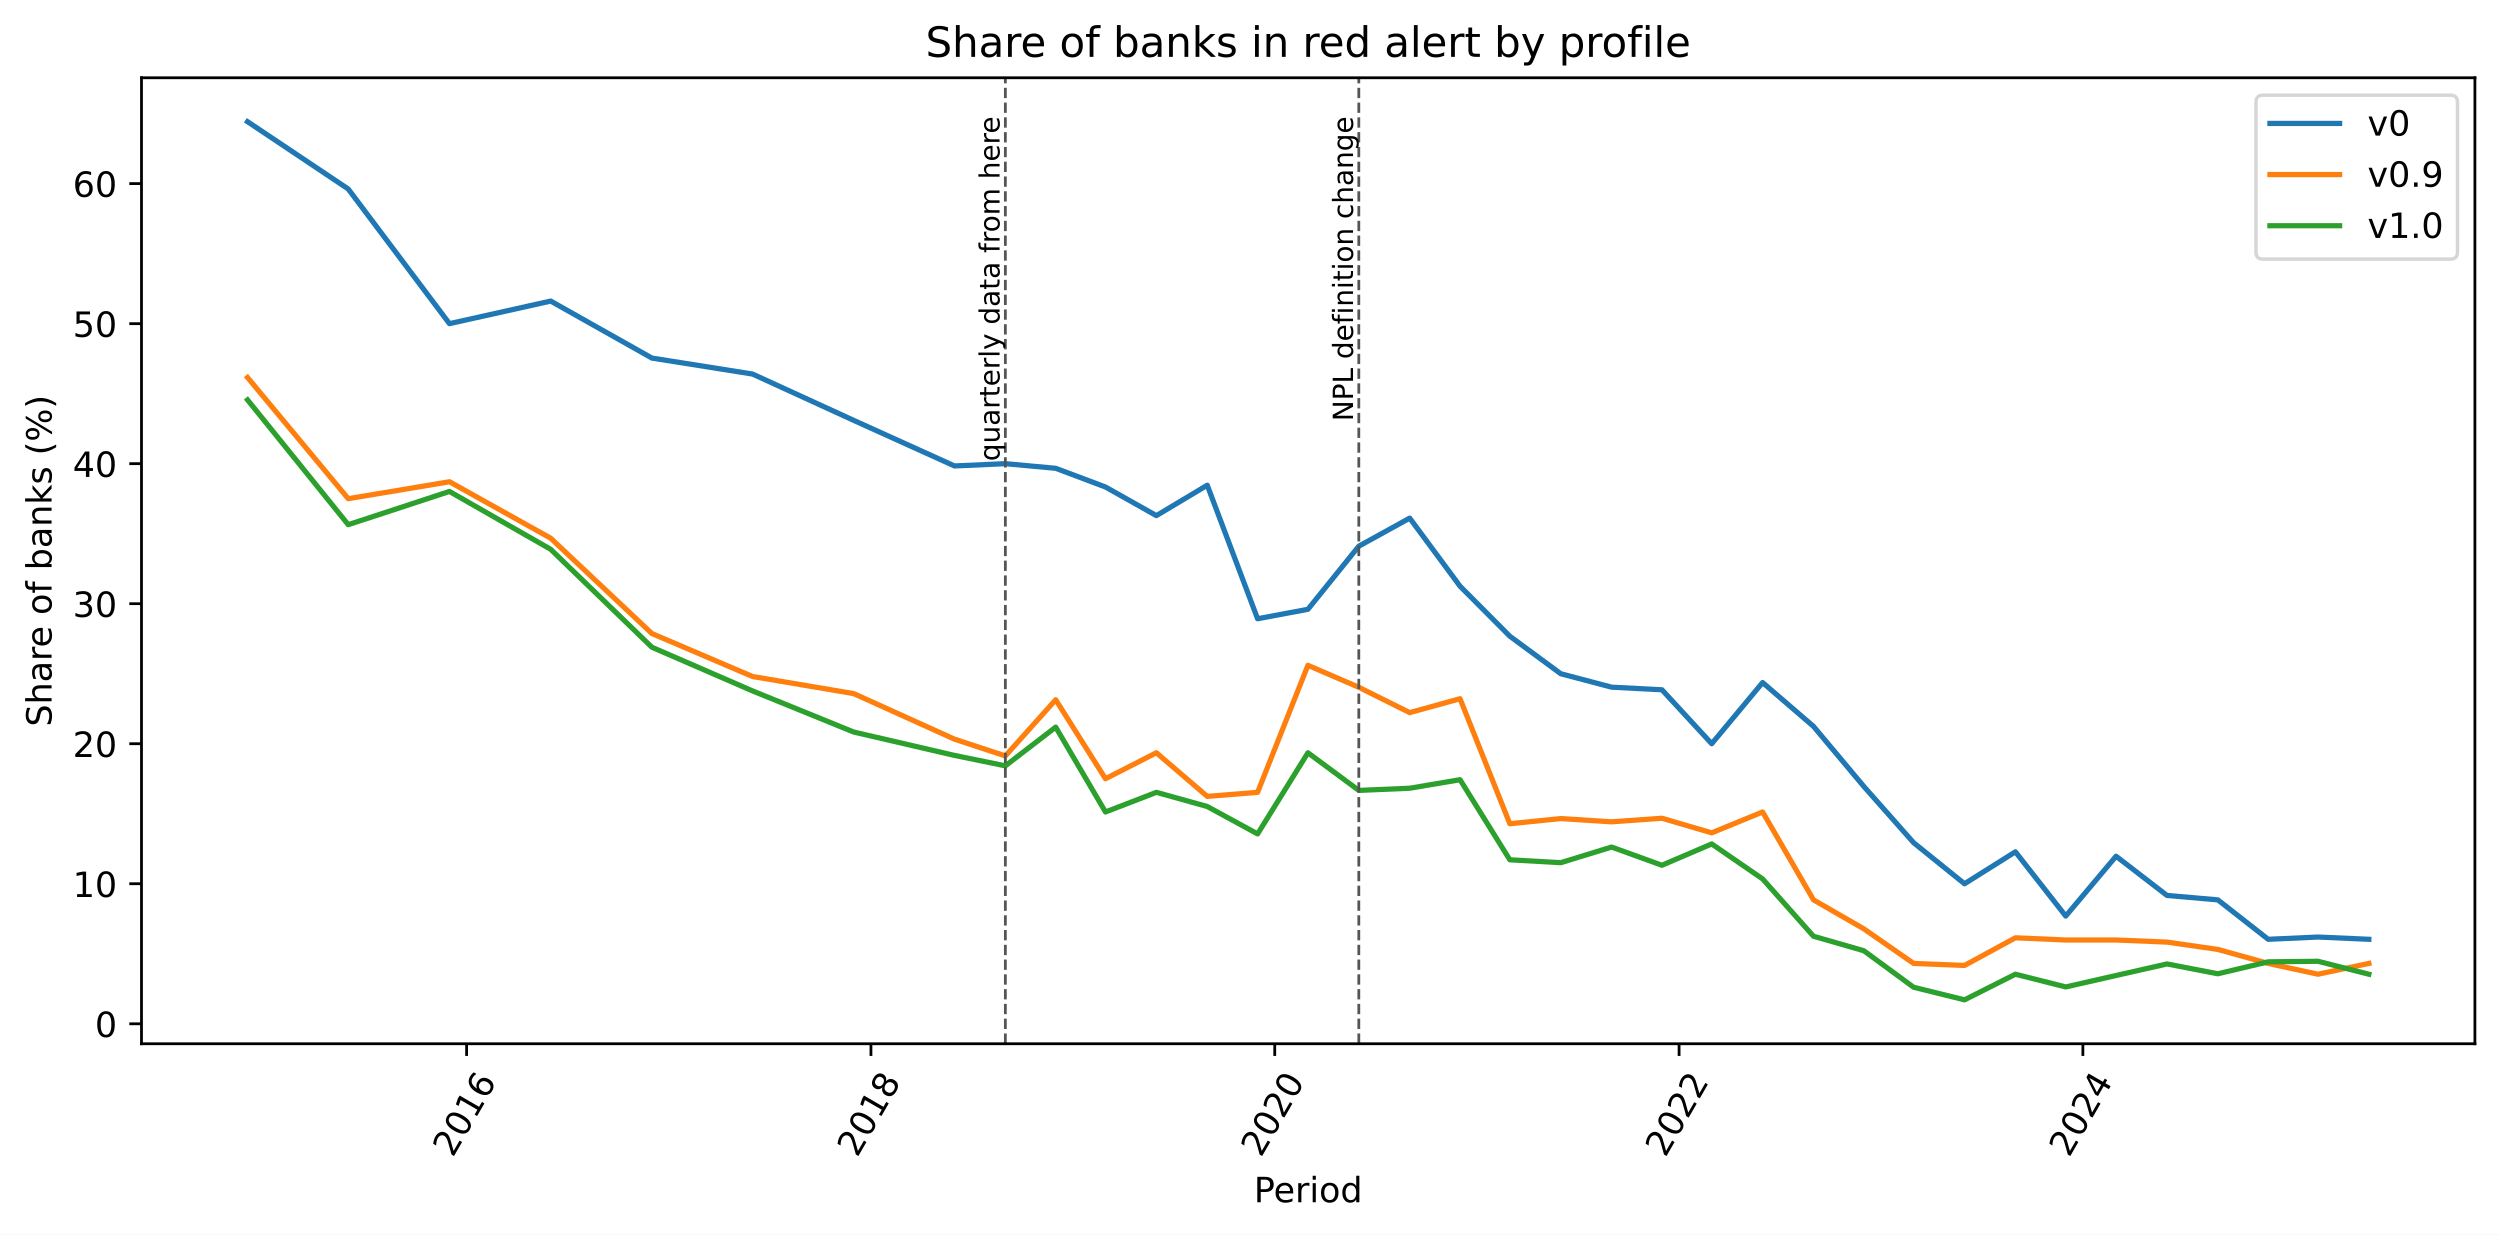
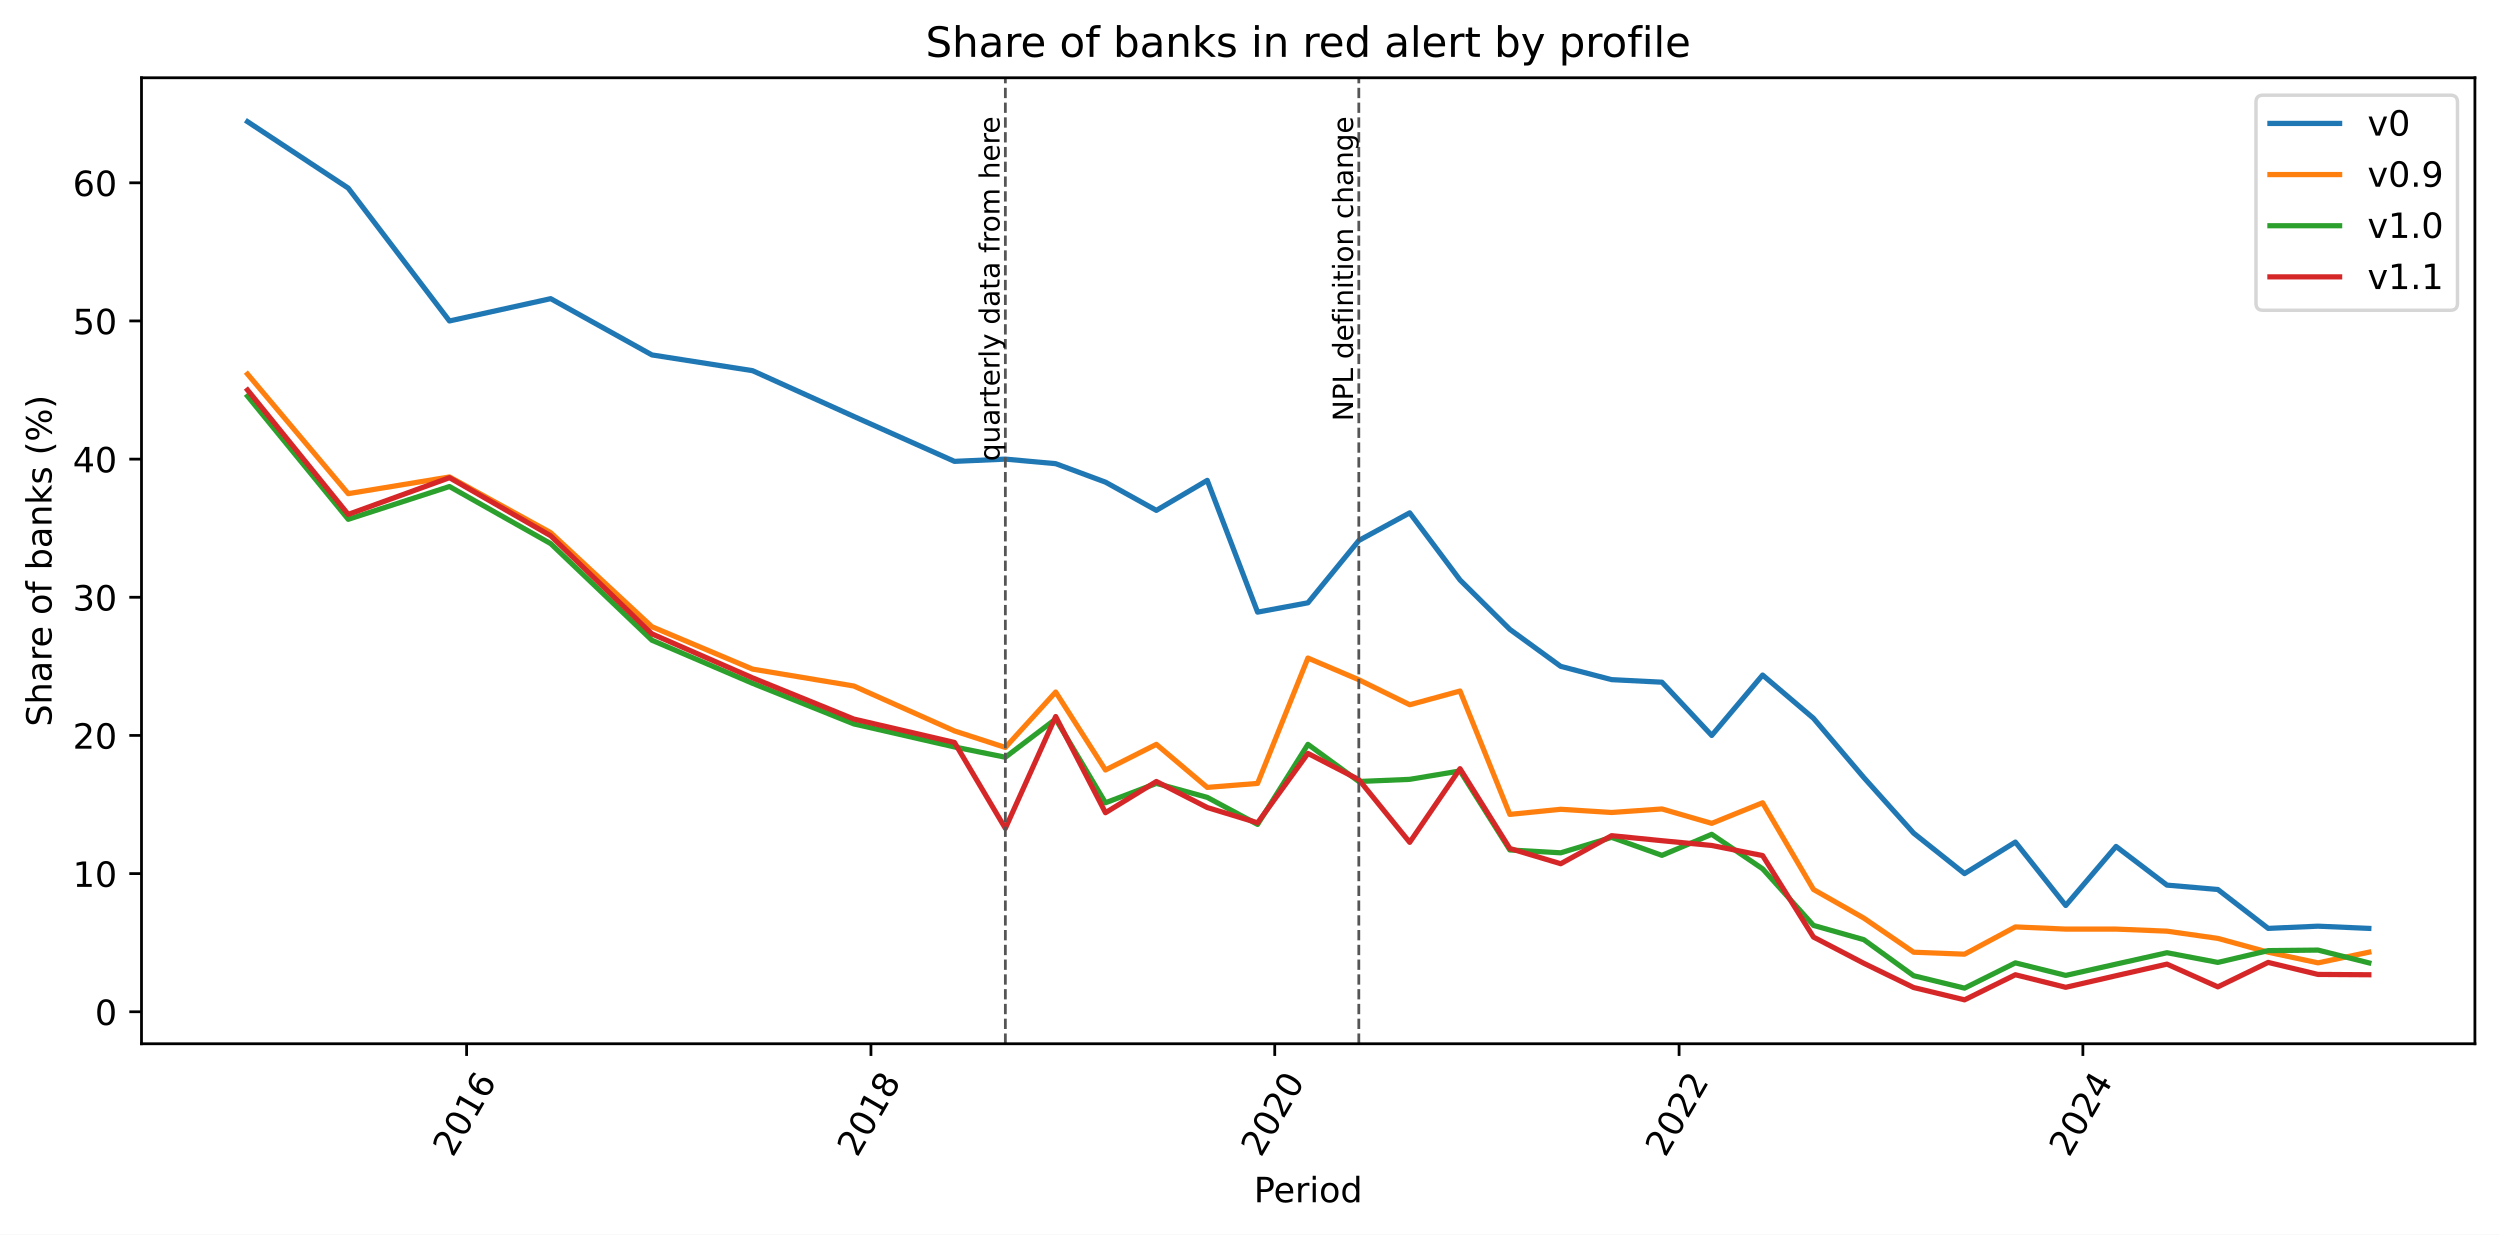
<svg xmlns="http://www.w3.org/2000/svg" xmlns:xlink="http://www.w3.org/1999/xlink" width="717.403pt" height="354.276pt" viewBox="0 0 717.403 354.276" version="1.1">
  <defs>
    <style type="text/css">*{stroke-linejoin: round; stroke-linecap: butt}</style>
  </defs>
  <g id="figure_1">
    <g id="patch_1">
      <path d="M 0 354.276  L 717.403 354.276  L 717.403 0  L 0 0  z " style="fill: #ffffff" />
    </g>
    <g id="axes_1">
      <g id="patch_2">
        <path d="M 40.603 299.518  L 710.203 299.518  L 710.203 22.318  L 40.603 22.318  z " style="fill: #ffffff" />
      </g>
      <g id="matplotlib.axis_1">
        <g id="xtick_1">
          <g id="line2d_1">
            <defs>
-               <path id="m6d9723cc06" d="M 0 0  L 0 3.5  " style="stroke: #000000; stroke-width: 0.8" />
-             </defs>
-             <g>
-               <use xlink:href="#m6d9723cc06" x="133.896" y="299.518" style="stroke: #000000; stroke-width: 0.8" />
+               <path id="m003540f986" d="M 0 0  L 0 3.5  " style="stroke: #000000; stroke-width: 0.8" />
+             </defs>
+             <g>
+               <use xlink:href="#m003540f986" x="133.896" y="299.518" style="stroke: #000000; stroke-width: 0.8" />
            </g>
          </g>
          <g id="text_1">
            <g transform="translate(129.9235 332.3577) rotate(-60) scale(0.1 -0.1)">
              <defs>
                <path id="DejaVuSans-32" d="M 1228 531  L 3431 531  L 3431 0  L 469 0  L 469 531  Q 828 903 1448 1529  Q 2069 2156 2228 2338  Q 2531 2678 2651 2914  Q 2772 3150 2772 3378  Q 2772 3750 2511 3984  Q 2250 4219 1831 4219  Q 1534 4219 1204 4116  Q 875 4013 500 3803  L 500 4441  Q 881 4594 1212 4672  Q 1544 4750 1819 4750  Q 2544 4750 2975 4387  Q 3406 4025 3406 3419  Q 3406 3131 3298 2873  Q 3191 2616 2906 2266  Q 2828 2175 2409 1742  Q 1991 1309 1228 531  z " transform="scale(0.015625)" />
                <path id="DejaVuSans-30" d="M 2034 4250  Q 1547 4250 1301 3770  Q 1056 3291 1056 2328  Q 1056 1369 1301 889  Q 1547 409 2034 409  Q 2525 409 2770 889  Q 3016 1369 3016 2328  Q 3016 3291 2770 3770  Q 2525 4250 2034 4250  z M 2034 4750  Q 2819 4750 3233 4129  Q 3647 3509 3647 2328  Q 3647 1150 3233 529  Q 2819 -91 2034 -91  Q 1250 -91 836 529  Q 422 1150 422 2328  Q 422 3509 836 4129  Q 1250 4750 2034 4750  z " transform="scale(0.015625)" />
                <path id="DejaVuSans-31" d="M 794 531  L 1825 531  L 1825 4091  L 703 3866  L 703 4441  L 1819 4666  L 2450 4666  L 2450 531  L 3481 531  L 3481 0  L 794 0  L 794 531  z " transform="scale(0.015625)" />
                <path id="DejaVuSans-36" d="M 2113 2584  Q 1688 2584 1439 2293  Q 1191 2003 1191 1497  Q 1191 994 1439 701  Q 1688 409 2113 409  Q 2538 409 2786 701  Q 3034 994 3034 1497  Q 3034 2003 2786 2293  Q 2538 2584 2113 2584  z M 3366 4563  L 3366 3988  Q 3128 4100 2886 4159  Q 2644 4219 2406 4219  Q 1781 4219 1451 3797  Q 1122 3375 1075 2522  Q 1259 2794 1537 2939  Q 1816 3084 2150 3084  Q 2853 3084 3261 2657  Q 3669 2231 3669 1497  Q 3669 778 3244 343  Q 2819 -91 2113 -91  Q 1303 -91 875 529  Q 447 1150 447 2328  Q 447 3434 972 4092  Q 1497 4750 2381 4750  Q 2619 4750 2861 4703  Q 3103 4656 3366 4563  z " transform="scale(0.015625)" />
              </defs>
              <use xlink:href="#DejaVuSans-32" />
              <use xlink:href="#DejaVuSans-30" transform="translate(63.62305 0)" />
              <use xlink:href="#DejaVuSans-31" transform="translate(127.2461 0)" />
              <use xlink:href="#DejaVuSans-36" transform="translate(190.8691 0)" />
            </g>
          </g>
        </g>
        <g id="xtick_2">
          <g id="line2d_2">
            <g>
-               <use xlink:href="#m6d9723cc06" x="249.928" y="299.518" style="stroke: #000000; stroke-width: 0.8" />
+               <use xlink:href="#m003540f986" x="249.928" y="299.518" style="stroke: #000000; stroke-width: 0.8" />
            </g>
          </g>
          <g id="text_2">
            <g transform="translate(245.9547 332.3577) rotate(-60) scale(0.1 -0.1)">
              <defs>
                <path id="DejaVuSans-38" d="M 2034 2216  Q 1584 2216 1326 1975  Q 1069 1734 1069 1313  Q 1069 891 1326 650  Q 1584 409 2034 409  Q 2484 409 2743 651  Q 3003 894 3003 1313  Q 3003 1734 2745 1975  Q 2488 2216 2034 2216  z M 1403 2484  Q 997 2584 770 2862  Q 544 3141 544 3541  Q 544 4100 942 4425  Q 1341 4750 2034 4750  Q 2731 4750 3128 4425  Q 3525 4100 3525 3541  Q 3525 3141 3298 2862  Q 3072 2584 2669 2484  Q 3125 2378 3379 2068  Q 3634 1759 3634 1313  Q 3634 634 3220 271  Q 2806 -91 2034 -91  Q 1263 -91 848 271  Q 434 634 434 1313  Q 434 1759 690 2068  Q 947 2378 1403 2484  z M 1172 3481  Q 1172 3119 1398 2916  Q 1625 2713 2034 2713  Q 2441 2713 2670 2916  Q 2900 3119 2900 3481  Q 2900 3844 2670 4047  Q 2441 4250 2034 4250  Q 1625 4250 1398 4047  Q 1172 3844 1172 3481  z " transform="scale(0.015625)" />
              </defs>
              <use xlink:href="#DejaVuSans-32" />
              <use xlink:href="#DejaVuSans-30" transform="translate(63.62305 0)" />
              <use xlink:href="#DejaVuSans-31" transform="translate(127.2461 0)" />
              <use xlink:href="#DejaVuSans-38" transform="translate(190.8691 0)" />
            </g>
          </g>
        </g>
        <g id="xtick_3">
          <g id="line2d_3">
            <g>
-               <use xlink:href="#m6d9723cc06" x="365.8" y="299.518" style="stroke: #000000; stroke-width: 0.8" />
+               <use xlink:href="#m003540f986" x="365.8" y="299.518" style="stroke: #000000; stroke-width: 0.8" />
            </g>
          </g>
          <g id="text_3">
            <g transform="translate(361.8272 332.3577) rotate(-60) scale(0.1 -0.1)">
              <use xlink:href="#DejaVuSans-32" />
              <use xlink:href="#DejaVuSans-30" transform="translate(63.62305 0)" />
              <use xlink:href="#DejaVuSans-32" transform="translate(127.2461 0)" />
              <use xlink:href="#DejaVuSans-30" transform="translate(190.8691 0)" />
            </g>
          </g>
        </g>
        <g id="xtick_4">
          <g id="line2d_4">
            <g>
-               <use xlink:href="#m6d9723cc06" x="481.831" y="299.518" style="stroke: #000000; stroke-width: 0.8" />
+               <use xlink:href="#m003540f986" x="481.831" y="299.518" style="stroke: #000000; stroke-width: 0.8" />
            </g>
          </g>
          <g id="text_4">
            <g transform="translate(477.8584 332.3577) rotate(-60) scale(0.1 -0.1)">
              <use xlink:href="#DejaVuSans-32" />
              <use xlink:href="#DejaVuSans-30" transform="translate(63.62305 0)" />
              <use xlink:href="#DejaVuSans-32" transform="translate(127.2461 0)" />
              <use xlink:href="#DejaVuSans-32" transform="translate(190.8691 0)" />
            </g>
          </g>
        </g>
        <g id="xtick_5">
          <g id="line2d_5">
            <g>
-               <use xlink:href="#m6d9723cc06" x="597.704" y="299.518" style="stroke: #000000; stroke-width: 0.8" />
+               <use xlink:href="#m003540f986" x="597.704" y="299.518" style="stroke: #000000; stroke-width: 0.8" />
            </g>
          </g>
          <g id="text_5">
            <g transform="translate(593.7308 332.3577) rotate(-60) scale(0.1 -0.1)">
              <defs>
                <path id="DejaVuSans-34" d="M 2419 4116  L 825 1625  L 2419 1625  L 2419 4116  z M 2253 4666  L 3047 4666  L 3047 1625  L 3713 1625  L 3713 1100  L 3047 1100  L 3047 0  L 2419 0  L 2419 1100  L 313 1100  L 313 1709  L 2253 4666  z " transform="scale(0.015625)" />
              </defs>
              <use xlink:href="#DejaVuSans-32" />
              <use xlink:href="#DejaVuSans-30" transform="translate(63.62305 0)" />
              <use xlink:href="#DejaVuSans-32" transform="translate(127.2461 0)" />
              <use xlink:href="#DejaVuSans-34" transform="translate(190.8691 0)" />
            </g>
          </g>
        </g>
        <g id="text_6">
          <g transform="translate(359.8148 344.996) scale(0.1 -0.1)">
            <defs>
              <path id="DejaVuSans-50" d="M 1259 4147  L 1259 2394  L 2053 2394  Q 2494 2394 2734 2622  Q 2975 2850 2975 3272  Q 2975 3691 2734 3919  Q 2494 4147 2053 4147  L 1259 4147  z M 628 4666  L 2053 4666  Q 2838 4666 3239 4311  Q 3641 3956 3641 3272  Q 3641 2581 3239 2228  Q 2838 1875 2053 1875  L 1259 1875  L 1259 0  L 628 0  L 628 4666  z " transform="scale(0.015625)" />
              <path id="DejaVuSans-65" d="M 3597 1894  L 3597 1613  L 953 1613  Q 991 1019 1311 708  Q 1631 397 2203 397  Q 2534 397 2845 478  Q 3156 559 3463 722  L 3463 178  Q 3153 47 2828 -22  Q 2503 -91 2169 -91  Q 1331 -91 842 396  Q 353 884 353 1716  Q 353 2575 817 3079  Q 1281 3584 2069 3584  Q 2775 3584 3186 3129  Q 3597 2675 3597 1894  z M 3022 2063  Q 3016 2534 2758 2815  Q 2500 3097 2075 3097  Q 1594 3097 1305 2825  Q 1016 2553 972 2059  L 3022 2063  z " transform="scale(0.015625)" />
              <path id="DejaVuSans-72" d="M 2631 2963  Q 2534 3019 2420 3045  Q 2306 3072 2169 3072  Q 1681 3072 1420 2755  Q 1159 2438 1159 1844  L 1159 0  L 581 0  L 581 3500  L 1159 3500  L 1159 2956  Q 1341 3275 1631 3429  Q 1922 3584 2338 3584  Q 2397 3584 2469 3576  Q 2541 3569 2628 3553  L 2631 2963  z " transform="scale(0.015625)" />
              <path id="DejaVuSans-69" d="M 603 3500  L 1178 3500  L 1178 0  L 603 0  L 603 3500  z M 603 4863  L 1178 4863  L 1178 4134  L 603 4134  L 603 4863  z " transform="scale(0.015625)" />
              <path id="DejaVuSans-6f" d="M 1959 3097  Q 1497 3097 1228 2736  Q 959 2375 959 1747  Q 959 1119 1226 758  Q 1494 397 1959 397  Q 2419 397 2687 759  Q 2956 1122 2956 1747  Q 2956 2369 2687 2733  Q 2419 3097 1959 3097  z M 1959 3584  Q 2709 3584 3137 3096  Q 3566 2609 3566 1747  Q 3566 888 3137 398  Q 2709 -91 1959 -91  Q 1206 -91 779 398  Q 353 888 353 1747  Q 353 2609 779 3096  Q 1206 3584 1959 3584  z " transform="scale(0.015625)" />
              <path id="DejaVuSans-64" d="M 2906 2969  L 2906 4863  L 3481 4863  L 3481 0  L 2906 0  L 2906 525  Q 2725 213 2448 61  Q 2172 -91 1784 -91  Q 1150 -91 751 415  Q 353 922 353 1747  Q 353 2572 751 3078  Q 1150 3584 1784 3584  Q 2172 3584 2448 3432  Q 2725 3281 2906 2969  z M 947 1747  Q 947 1113 1208 752  Q 1469 391 1925 391  Q 2381 391 2643 752  Q 2906 1113 2906 1747  Q 2906 2381 2643 2742  Q 2381 3103 1925 3103  Q 1469 3103 1208 2742  Q 947 2381 947 1747  z " transform="scale(0.015625)" />
            </defs>
            <use xlink:href="#DejaVuSans-50" />
            <use xlink:href="#DejaVuSans-65" transform="translate(56.67773 0)" />
            <use xlink:href="#DejaVuSans-72" transform="translate(118.2012 0)" />
            <use xlink:href="#DejaVuSans-69" transform="translate(159.3145 0)" />
            <use xlink:href="#DejaVuSans-6f" transform="translate(187.0977 0)" />
            <use xlink:href="#DejaVuSans-64" transform="translate(248.2793 0)" />
          </g>
        </g>
      </g>
      <g id="matplotlib.axis_2">
        <g id="ytick_1">
          <g id="line2d_6">
            <defs>
-               <path id="m2e2c266c63" d="M 0 0  L -3.5 0  " style="stroke: #000000; stroke-width: 0.8" />
-             </defs>
-             <g>
-               <use xlink:href="#m2e2c266c63" x="40.603" y="293.787" style="stroke: #000000; stroke-width: 0.8" />
+               <path id="m1822c6ef1a" d="M 0 0  L -3.5 0  " style="stroke: #000000; stroke-width: 0.8" />
+             </defs>
+             <g>
+               <use xlink:href="#m1822c6ef1a" x="40.603" y="290.336" style="stroke: #000000; stroke-width: 0.8" />
            </g>
          </g>
          <g id="text_7">
-             <g transform="translate(27.24063 297.5862) scale(0.1 -0.1)">
+             <g transform="translate(27.24063 294.1352) scale(0.1 -0.1)">
              <use xlink:href="#DejaVuSans-30" />
            </g>
          </g>
        </g>
        <g id="ytick_2">
          <g id="line2d_7">
            <g>
-               <use xlink:href="#m2e2c266c63" x="40.603" y="253.604" style="stroke: #000000; stroke-width: 0.8" />
+               <use xlink:href="#m1822c6ef1a" x="40.603" y="250.689" style="stroke: #000000; stroke-width: 0.8" />
            </g>
          </g>
          <g id="text_8">
-             <g transform="translate(20.87813 257.4035) scale(0.1 -0.1)">
+             <g transform="translate(20.87813 254.4882) scale(0.1 -0.1)">
              <use xlink:href="#DejaVuSans-31" />
              <use xlink:href="#DejaVuSans-30" transform="translate(63.62305 0)" />
            </g>
          </g>
        </g>
        <g id="ytick_3">
          <g id="line2d_8">
            <g>
-               <use xlink:href="#m2e2c266c63" x="40.603" y="213.422" style="stroke: #000000; stroke-width: 0.8" />
+               <use xlink:href="#m1822c6ef1a" x="40.603" y="211.042" style="stroke: #000000; stroke-width: 0.8" />
            </g>
          </g>
          <g id="text_9">
-             <g transform="translate(20.87813 217.2209) scale(0.1 -0.1)">
+             <g transform="translate(20.87813 214.8413) scale(0.1 -0.1)">
              <use xlink:href="#DejaVuSans-32" />
              <use xlink:href="#DejaVuSans-30" transform="translate(63.62305 0)" />
            </g>
          </g>
        </g>
        <g id="ytick_4">
          <g id="line2d_9">
            <g>
-               <use xlink:href="#m2e2c266c63" x="40.603" y="173.239" style="stroke: #000000; stroke-width: 0.8" />
+               <use xlink:href="#m1822c6ef1a" x="40.603" y="171.395" style="stroke: #000000; stroke-width: 0.8" />
            </g>
          </g>
          <g id="text_10">
-             <g transform="translate(20.87813 177.0383) scale(0.1 -0.1)">
+             <g transform="translate(20.87813 175.1943) scale(0.1 -0.1)">
              <defs>
                <path id="DejaVuSans-33" d="M 2597 2516  Q 3050 2419 3304 2112  Q 3559 1806 3559 1356  Q 3559 666 3084 287  Q 2609 -91 1734 -91  Q 1441 -91 1130 -33  Q 819 25 488 141  L 488 750  Q 750 597 1062 519  Q 1375 441 1716 441  Q 2309 441 2620 675  Q 2931 909 2931 1356  Q 2931 1769 2642 2001  Q 2353 2234 1838 2234  L 1294 2234  L 1294 2753  L 1863 2753  Q 2328 2753 2575 2939  Q 2822 3125 2822 3475  Q 2822 3834 2567 4026  Q 2313 4219 1838 4219  Q 1578 4219 1281 4162  Q 984 4106 628 3988  L 628 4550  Q 988 4650 1302 4700  Q 1616 4750 1894 4750  Q 2613 4750 3031 4423  Q 3450 4097 3450 3541  Q 3450 3153 3228 2886  Q 3006 2619 2597 2516  z " transform="scale(0.015625)" />
              </defs>
              <use xlink:href="#DejaVuSans-33" />
              <use xlink:href="#DejaVuSans-30" transform="translate(63.62305 0)" />
            </g>
          </g>
        </g>
        <g id="ytick_5">
          <g id="line2d_10">
            <g>
-               <use xlink:href="#m2e2c266c63" x="40.603" y="133.056" style="stroke: #000000; stroke-width: 0.8" />
+               <use xlink:href="#m1822c6ef1a" x="40.603" y="131.748" style="stroke: #000000; stroke-width: 0.8" />
            </g>
          </g>
          <g id="text_11">
-             <g transform="translate(20.87813 136.8557) scale(0.1 -0.1)">
+             <g transform="translate(20.87813 135.5474) scale(0.1 -0.1)">
              <use xlink:href="#DejaVuSans-34" />
              <use xlink:href="#DejaVuSans-30" transform="translate(63.62305 0)" />
            </g>
          </g>
        </g>
        <g id="ytick_6">
          <g id="line2d_11">
            <g>
-               <use xlink:href="#m2e2c266c63" x="40.603" y="92.874" style="stroke: #000000; stroke-width: 0.8" />
+               <use xlink:href="#m1822c6ef1a" x="40.603" y="92.101" style="stroke: #000000; stroke-width: 0.8" />
            </g>
          </g>
          <g id="text_12">
-             <g transform="translate(20.87813 96.67305) scale(0.1 -0.1)">
+             <g transform="translate(20.87813 95.90044) scale(0.1 -0.1)">
              <defs>
                <path id="DejaVuSans-35" d="M 691 4666  L 3169 4666  L 3169 4134  L 1269 4134  L 1269 2991  Q 1406 3038 1543 3061  Q 1681 3084 1819 3084  Q 2600 3084 3056 2656  Q 3513 2228 3513 1497  Q 3513 744 3044 326  Q 2575 -91 1722 -91  Q 1428 -91 1123 -41  Q 819 9 494 109  L 494 744  Q 775 591 1075 516  Q 1375 441 1709 441  Q 2250 441 2565 725  Q 2881 1009 2881 1497  Q 2881 1984 2565 2268  Q 2250 2553 1709 2553  Q 1456 2553 1204 2497  Q 953 2441 691 2322  L 691 4666  z " transform="scale(0.015625)" />
              </defs>
              <use xlink:href="#DejaVuSans-35" />
              <use xlink:href="#DejaVuSans-30" transform="translate(63.62305 0)" />
            </g>
          </g>
        </g>
        <g id="ytick_7">
          <g id="line2d_12">
            <g>
-               <use xlink:href="#m2e2c266c63" x="40.603" y="52.691" style="stroke: #000000; stroke-width: 0.8" />
+               <use xlink:href="#m1822c6ef1a" x="40.603" y="52.454" style="stroke: #000000; stroke-width: 0.8" />
            </g>
          </g>
          <g id="text_13">
-             <g transform="translate(20.87813 56.49043) scale(0.1 -0.1)">
+             <g transform="translate(20.87813 56.25349) scale(0.1 -0.1)">
              <use xlink:href="#DejaVuSans-36" />
              <use xlink:href="#DejaVuSans-30" transform="translate(63.62305 0)" />
            </g>
          </g>
        </g>
        <g id="text_14">
          <g transform="translate(14.79844 208.4908) rotate(-90) scale(0.1 -0.1)">
            <defs>
              <path id="DejaVuSans-53" d="M 3425 4513  L 3425 3897  Q 3066 4069 2747 4153  Q 2428 4238 2131 4238  Q 1616 4238 1336 4038  Q 1056 3838 1056 3469  Q 1056 3159 1242 3001  Q 1428 2844 1947 2747  L 2328 2669  Q 3034 2534 3370 2195  Q 3706 1856 3706 1288  Q 3706 609 3251 259  Q 2797 -91 1919 -91  Q 1588 -91 1214 -16  Q 841 59 441 206  L 441 856  Q 825 641 1194 531  Q 1563 422 1919 422  Q 2459 422 2753 634  Q 3047 847 3047 1241  Q 3047 1584 2836 1778  Q 2625 1972 2144 2069  L 1759 2144  Q 1053 2284 737 2584  Q 422 2884 422 3419  Q 422 4038 858 4394  Q 1294 4750 2059 4750  Q 2388 4750 2728 4690  Q 3069 4631 3425 4513  z " transform="scale(0.015625)" />
              <path id="DejaVuSans-68" d="M 3513 2113  L 3513 0  L 2938 0  L 2938 2094  Q 2938 2591 2744 2837  Q 2550 3084 2163 3084  Q 1697 3084 1428 2787  Q 1159 2491 1159 1978  L 1159 0  L 581 0  L 581 4863  L 1159 4863  L 1159 2956  Q 1366 3272 1645 3428  Q 1925 3584 2291 3584  Q 2894 3584 3203 3211  Q 3513 2838 3513 2113  z " transform="scale(0.015625)" />
              <path id="DejaVuSans-61" d="M 2194 1759  Q 1497 1759 1228 1600  Q 959 1441 959 1056  Q 959 750 1161 570  Q 1363 391 1709 391  Q 2188 391 2477 730  Q 2766 1069 2766 1631  L 2766 1759  L 2194 1759  z M 3341 1997  L 3341 0  L 2766 0  L 2766 531  Q 2569 213 2275 61  Q 1981 -91 1556 -91  Q 1019 -91 701 211  Q 384 513 384 1019  Q 384 1609 779 1909  Q 1175 2209 1959 2209  L 2766 2209  L 2766 2266  Q 2766 2663 2505 2880  Q 2244 3097 1772 3097  Q 1472 3097 1187 3025  Q 903 2953 641 2809  L 641 3341  Q 956 3463 1253 3523  Q 1550 3584 1831 3584  Q 2591 3584 2966 3190  Q 3341 2797 3341 1997  z " transform="scale(0.015625)" />
              <path id="DejaVuSans-20" transform="scale(0.015625)" />
              <path id="DejaVuSans-66" d="M 2375 4863  L 2375 4384  L 1825 4384  Q 1516 4384 1395 4259  Q 1275 4134 1275 3809  L 1275 3500  L 2222 3500  L 2222 3053  L 1275 3053  L 1275 0  L 697 0  L 697 3053  L 147 3053  L 147 3500  L 697 3500  L 697 3744  Q 697 4328 969 4595  Q 1241 4863 1831 4863  L 2375 4863  z " transform="scale(0.015625)" />
              <path id="DejaVuSans-62" d="M 3116 1747  Q 3116 2381 2855 2742  Q 2594 3103 2138 3103  Q 1681 3103 1420 2742  Q 1159 2381 1159 1747  Q 1159 1113 1420 752  Q 1681 391 2138 391  Q 2594 391 2855 752  Q 3116 1113 3116 1747  z M 1159 2969  Q 1341 3281 1617 3432  Q 1894 3584 2278 3584  Q 2916 3584 3314 3078  Q 3713 2572 3713 1747  Q 3713 922 3314 415  Q 2916 -91 2278 -91  Q 1894 -91 1617 61  Q 1341 213 1159 525  L 1159 0  L 581 0  L 581 4863  L 1159 4863  L 1159 2969  z " transform="scale(0.015625)" />
              <path id="DejaVuSans-6e" d="M 3513 2113  L 3513 0  L 2938 0  L 2938 2094  Q 2938 2591 2744 2837  Q 2550 3084 2163 3084  Q 1697 3084 1428 2787  Q 1159 2491 1159 1978  L 1159 0  L 581 0  L 581 3500  L 1159 3500  L 1159 2956  Q 1366 3272 1645 3428  Q 1925 3584 2291 3584  Q 2894 3584 3203 3211  Q 3513 2838 3513 2113  z " transform="scale(0.015625)" />
              <path id="DejaVuSans-6b" d="M 581 4863  L 1159 4863  L 1159 1991  L 2875 3500  L 3609 3500  L 1753 1863  L 3688 0  L 2938 0  L 1159 1709  L 1159 0  L 581 0  L 581 4863  z " transform="scale(0.015625)" />
              <path id="DejaVuSans-73" d="M 2834 3397  L 2834 2853  Q 2591 2978 2328 3040  Q 2066 3103 1784 3103  Q 1356 3103 1142 2972  Q 928 2841 928 2578  Q 928 2378 1081 2264  Q 1234 2150 1697 2047  L 1894 2003  Q 2506 1872 2764 1633  Q 3022 1394 3022 966  Q 3022 478 2636 193  Q 2250 -91 1575 -91  Q 1294 -91 989 -36  Q 684 19 347 128  L 347 722  Q 666 556 975 473  Q 1284 391 1588 391  Q 1994 391 2212 530  Q 2431 669 2431 922  Q 2431 1156 2273 1281  Q 2116 1406 1581 1522  L 1381 1569  Q 847 1681 609 1914  Q 372 2147 372 2553  Q 372 3047 722 3315  Q 1072 3584 1716 3584  Q 2034 3584 2315 3537  Q 2597 3491 2834 3397  z " transform="scale(0.015625)" />
              <path id="DejaVuSans-28" d="M 1984 4856  Q 1566 4138 1362 3434  Q 1159 2731 1159 2009  Q 1159 1288 1364 580  Q 1569 -128 1984 -844  L 1484 -844  Q 1016 -109 783 600  Q 550 1309 550 2009  Q 550 2706 781 3412  Q 1013 4119 1484 4856  L 1984 4856  z " transform="scale(0.015625)" />
              <path id="DejaVuSans-25" d="M 4653 2053  Q 4381 2053 4226 1822  Q 4072 1591 4072 1178  Q 4072 772 4226 539  Q 4381 306 4653 306  Q 4919 306 5073 539  Q 5228 772 5228 1178  Q 5228 1588 5073 1820  Q 4919 2053 4653 2053  z M 4653 2450  Q 5147 2450 5437 2106  Q 5728 1763 5728 1178  Q 5728 594 5436 251  Q 5144 -91 4653 -91  Q 4153 -91 3862 251  Q 3572 594 3572 1178  Q 3572 1766 3864 2108  Q 4156 2450 4653 2450  z M 1428 4353  Q 1159 4353 1004 4120  Q 850 3888 850 3481  Q 850 3069 1003 2837  Q 1156 2606 1428 2606  Q 1700 2606 1854 2837  Q 2009 3069 2009 3481  Q 2009 3884 1853 4118  Q 1697 4353 1428 4353  z M 4250 4750  L 4750 4750  L 1831 -91  L 1331 -91  L 4250 4750  z M 1428 4750  Q 1922 4750 2215 4408  Q 2509 4066 2509 3481  Q 2509 2891 2217 2550  Q 1925 2209 1428 2209  Q 931 2209 642 2551  Q 353 2894 353 3481  Q 353 4063 643 4406  Q 934 4750 1428 4750  z " transform="scale(0.015625)" />
              <path id="DejaVuSans-29" d="M 513 4856  L 1013 4856  Q 1481 4119 1714 3412  Q 1947 2706 1947 2009  Q 1947 1309 1714 600  Q 1481 -109 1013 -844  L 513 -844  Q 928 -128 1133 580  Q 1338 1288 1338 2009  Q 1338 2731 1133 3434  Q 928 4138 513 4856  z " transform="scale(0.015625)" />
            </defs>
            <use xlink:href="#DejaVuSans-53" />
            <use xlink:href="#DejaVuSans-68" transform="translate(63.47656 0)" />
            <use xlink:href="#DejaVuSans-61" transform="translate(126.8555 0)" />
            <use xlink:href="#DejaVuSans-72" transform="translate(188.1348 0)" />
            <use xlink:href="#DejaVuSans-65" transform="translate(226.998 0)" />
            <use xlink:href="#DejaVuSans-20" transform="translate(288.5215 0)" />
            <use xlink:href="#DejaVuSans-6f" transform="translate(320.3086 0)" />
            <use xlink:href="#DejaVuSans-66" transform="translate(381.4902 0)" />
            <use xlink:href="#DejaVuSans-20" transform="translate(416.6953 0)" />
            <use xlink:href="#DejaVuSans-62" transform="translate(448.4824 0)" />
            <use xlink:href="#DejaVuSans-61" transform="translate(511.959 0)" />
            <use xlink:href="#DejaVuSans-6e" transform="translate(573.2383 0)" />
            <use xlink:href="#DejaVuSans-6b" transform="translate(636.6172 0)" />
            <use xlink:href="#DejaVuSans-73" transform="translate(694.5273 0)" />
            <use xlink:href="#DejaVuSans-20" transform="translate(746.627 0)" />
            <use xlink:href="#DejaVuSans-28" transform="translate(778.4141 0)" />
            <use xlink:href="#DejaVuSans-25" transform="translate(817.4277 0)" />
            <use xlink:href="#DejaVuSans-29" transform="translate(912.4473 0)" />
          </g>
        </g>
      </g>
      <g id="line2d_13">
-         <path d="M 71.039 34.918  L 99.928 54.237  L 128.976 92.874  L 158.023 86.393  L 187.071 102.755  L 215.959 107.34  L 245.007 120.642  L 273.896 133.71  L 288.499 133.056  L 302.943 134.385  L 317.229 139.754  L 331.832 147.963  L 346.435 139.238  L 360.879 177.556  L 375.324 174.846  L 389.927 156.73  L 404.53 148.683  L 418.974 168.216  L 433.26 182.567  L 447.863 193.33  L 462.466 197.194  L 476.911 197.938  L 491.196 213.422  L 505.799 195.863  L 520.402 208.443  L 534.847 225.681  L 549.132 241.827  L 563.736 253.604  L 578.339 244.44  L 592.783 262.877  L 607.227 245.705  L 621.831 256.953  L 636.434 258.227  L 650.878 269.539  L 665.164 268.895  L 679.767 269.539  " clip-path="url(#pb82d971e54)" style="fill: none; stroke: #1f77b4; stroke-width: 1.5; stroke-linecap: square" />
+         <path d="M 71.039 34.918  L 99.928 53.979  L 128.976 92.101  L 158.023 85.707  L 187.071 101.85  L 215.959 106.374  L 245.007 119.5  L 273.896 132.393  L 288.499 131.748  L 302.943 133.059  L 317.229 138.356  L 331.832 146.456  L 346.435 137.848  L 360.879 175.655  L 375.324 172.981  L 389.927 155.106  L 404.53 147.166  L 418.974 166.439  L 433.26 180.599  L 447.863 191.219  L 462.466 195.031  L 476.911 195.765  L 491.196 211.042  L 505.799 193.717  L 520.402 206.13  L 534.847 223.138  L 549.132 239.068  L 563.736 250.689  L 578.339 241.647  L 592.783 259.838  L 607.227 242.895  L 621.831 253.993  L 636.434 255.25  L 650.878 266.411  L 665.164 265.776  L 679.767 266.411  " clip-path="url(#pabee96e4e3)" style="fill: none; stroke: #1f77b4; stroke-width: 1.5; stroke-linecap: square" />
      </g>
      <g id="line2d_14">
-         <path d="M 71.039 108.329  L 99.928 143.102  L 128.976 138.241  L 158.023 154.444  L 187.071 181.803  L 215.959 194.134  L 245.007 199.047  L 273.896 212.115  L 288.499 216.916  L 302.943 200.802  L 317.229 223.467  L 331.832 216.014  L 346.435 228.533  L 360.879 227.369  L 375.324 190.919  L 389.927 197.224  L 404.53 204.492  L 418.974 200.506  L 433.26 236.383  L 447.863 234.899  L 462.466 235.831  L 476.911 234.803  L 491.196 238.992  L 505.799 233.007  L 520.402 258.227  L 534.847 266.544  L 549.132 276.467  L 563.736 277.044  L 578.339 269.113  L 592.783 269.746  L 607.227 269.746  L 621.831 270.347  L 636.434 272.451  L 650.878 276.467  L 665.164 279.563  L 679.767 276.467  " clip-path="url(#pb82d971e54)" style="fill: none; stroke: #ff7f0e; stroke-width: 1.5; stroke-linecap: square" />
+         <path d="M 71.039 107.35  L 99.928 141.66  L 128.976 136.864  L 158.023 152.851  L 187.071 179.844  L 215.959 192.012  L 245.007 196.859  L 273.896 209.753  L 288.499 214.49  L 302.943 198.591  L 317.229 220.954  L 331.832 213.6  L 346.435 225.952  L 360.879 224.804  L 375.324 188.84  L 389.927 195.06  L 404.53 202.232  L 418.974 198.298  L 433.26 233.697  L 447.863 232.233  L 462.466 233.153  L 476.911 232.139  L 491.196 236.272  L 505.799 230.366  L 520.402 255.25  L 534.847 263.457  L 549.132 273.247  L 563.736 273.816  L 578.339 265.991  L 592.783 266.616  L 607.227 266.616  L 621.831 267.209  L 636.434 269.284  L 650.878 273.247  L 665.164 276.302  L 679.767 273.247  " clip-path="url(#pabee96e4e3)" style="fill: none; stroke: #ff7f0e; stroke-width: 1.5; stroke-linecap: square" />
      </g>
      <g id="line2d_15">
-         <path d="M 71.039 114.755  L 99.928 150.562  L 128.976 141.027  L 158.023 157.631  L 187.071 185.733  L 215.959 198.271  L 245.007 210.073  L 273.896 216.77  L 288.499 219.766  L 302.943 208.654  L 317.229 233.007  L 331.832 227.369  L 346.435 231.435  L 360.879 239.302  L 375.324 216.014  L 389.927 226.816  L 404.53 226.19  L 418.974 223.744  L 433.26 246.726  L 447.863 247.559  L 462.466 243.071  L 476.911 248.297  L 491.196 242.176  L 505.799 252.219  L 520.402 268.673  L 534.847 272.822  L 549.132 283.305  L 563.736 286.918  L 578.339 279.563  L 592.783 283.213  L 607.227 279.931  L 621.831 276.615  L 636.434 279.436  L 650.878 276.007  L 665.164 275.848  L 679.767 279.563  " clip-path="url(#pb82d971e54)" style="fill: none; stroke: #2ca02c; stroke-width: 1.5; stroke-linecap: square" />
+         <path d="M 71.039 113.691  L 99.928 149.02  L 128.976 139.612  L 158.023 155.995  L 187.071 183.722  L 215.959 196.093  L 245.007 207.738  L 273.896 214.346  L 288.499 217.302  L 302.943 206.338  L 317.229 230.366  L 331.832 224.804  L 346.435 228.815  L 360.879 236.577  L 375.324 213.6  L 389.927 224.258  L 404.53 223.64  L 418.974 221.227  L 433.26 243.903  L 447.863 244.724  L 462.466 240.296  L 476.911 245.453  L 491.196 239.413  L 505.799 249.322  L 520.402 265.557  L 534.847 269.651  L 549.132 279.993  L 563.736 283.559  L 578.339 276.302  L 592.783 279.903  L 607.227 276.665  L 621.831 273.393  L 636.434 276.176  L 650.878 272.793  L 665.164 272.636  L 679.767 276.302  " clip-path="url(#pabee96e4e3)" style="fill: none; stroke: #2ca02c; stroke-width: 1.5; stroke-linecap: square" />
      </g>
      <g id="line2d_16">
-         <path d="M 288.499 299.518  L 288.499 22.318  " clip-path="url(#pb82d971e54)" style="fill: none; stroke-dasharray: 2.96,1.28; stroke-dashoffset: 0; stroke: #555555; stroke-width: 0.8" />
+         <path d="M 71.039 111.925  L 99.928 147.607  L 128.976 137.079  L 158.023 153.737  L 187.071 181.9  L 215.959 194.523  L 245.007 206.338  L 273.896 213.058  L 288.499 237.707  L 302.943 205.62  L 317.229 233.217  L 331.832 224.258  L 346.435 231.727  L 360.879 236.118  L 375.324 216.199  L 389.927 223.729  L 404.53 241.712  L 418.974 220.587  L 433.26 243.48  L 447.863 247.857  L 462.466 239.806  L 476.911 241.249  L 491.196 242.613  L 505.799 245.518  L 520.402 268.905  L 534.847 276.425  L 549.132 283.38  L 563.736 286.918  L 578.339 279.716  L 592.783 283.319  L 607.227 279.993  L 621.831 276.665  L 636.434 283.192  L 650.878 276.176  L 665.164 279.621  L 679.767 279.716  " clip-path="url(#pabee96e4e3)" style="fill: none; stroke: #d62728; stroke-width: 1.5; stroke-linecap: square" />
      </g>
      <g id="line2d_17">
-         <path d="M 389.927 299.518  L 389.927 22.318  " clip-path="url(#pb82d971e54)" style="fill: none; stroke-dasharray: 2.96,1.28; stroke-dashoffset: 0; stroke: #555555; stroke-width: 0.8" />
+         <path d="M 288.499 299.518  L 288.499 22.318  " clip-path="url(#pabee96e4e3)" style="fill: none; stroke-dasharray: 2.96,1.28; stroke-dashoffset: 0; stroke: #555555; stroke-width: 0.8" />
+       </g>
+       <g id="line2d_18">
+         <path d="M 389.927 299.518  L 389.927 22.318  " clip-path="url(#pabee96e4e3)" style="fill: none; stroke-dasharray: 2.96,1.28; stroke-dashoffset: 0; stroke: #555555; stroke-width: 0.8" />
      </g>
      <g id="patch_3">
        <path d="M 40.603 299.518  L 40.603 22.318  " style="fill: none; stroke: #000000; stroke-width: 0.8; stroke-linejoin: miter; stroke-linecap: square" />
      </g>
      <g id="patch_4">
        <path d="M 710.203 299.518  L 710.203 22.318  " style="fill: none; stroke: #000000; stroke-width: 0.8; stroke-linejoin: miter; stroke-linecap: square" />
      </g>
      <g id="patch_5">
        <path d="M 40.603 299.518  L 710.203 299.518  " style="fill: none; stroke: #000000; stroke-width: 0.8; stroke-linejoin: miter; stroke-linecap: square" />
      </g>
      <g id="patch_6">
        <path d="M 40.603 22.318  L 710.203 22.318  " style="fill: none; stroke: #000000; stroke-width: 0.8; stroke-linejoin: miter; stroke-linecap: square" />
      </g>
      <g id="text_15">
        <g transform="translate(286.835 132.3349) rotate(-90) scale(0.08 -0.08)">
          <defs>
            <path id="DejaVuSans-71" d="M 947 1747  Q 947 1113 1208 752  Q 1469 391 1925 391  Q 2381 391 2643 752  Q 2906 1113 2906 1747  Q 2906 2381 2643 2742  Q 2381 3103 1925 3103  Q 1469 3103 1208 2742  Q 947 2381 947 1747  z M 2906 525  Q 2725 213 2448 61  Q 2172 -91 1784 -91  Q 1150 -91 751 415  Q 353 922 353 1747  Q 353 2572 751 3078  Q 1150 3584 1784 3584  Q 2172 3584 2448 3432  Q 2725 3281 2906 2969  L 2906 3500  L 3481 3500  L 3481 -1331  L 2906 -1331  L 2906 525  z " transform="scale(0.015625)" />
            <path id="DejaVuSans-75" d="M 544 1381  L 544 3500  L 1119 3500  L 1119 1403  Q 1119 906 1312 657  Q 1506 409 1894 409  Q 2359 409 2629 706  Q 2900 1003 2900 1516  L 2900 3500  L 3475 3500  L 3475 0  L 2900 0  L 2900 538  Q 2691 219 2414 64  Q 2138 -91 1772 -91  Q 1169 -91 856 284  Q 544 659 544 1381  z M 1991 3584  L 1991 3584  z " transform="scale(0.015625)" />
            <path id="DejaVuSans-74" d="M 1172 4494  L 1172 3500  L 2356 3500  L 2356 3053  L 1172 3053  L 1172 1153  Q 1172 725 1289 603  Q 1406 481 1766 481  L 2356 481  L 2356 0  L 1766 0  Q 1100 0 847 248  Q 594 497 594 1153  L 594 3053  L 172 3053  L 172 3500  L 594 3500  L 594 4494  L 1172 4494  z " transform="scale(0.015625)" />
            <path id="DejaVuSans-6c" d="M 603 4863  L 1178 4863  L 1178 0  L 603 0  L 603 4863  z " transform="scale(0.015625)" />
            <path id="DejaVuSans-79" d="M 2059 -325  Q 1816 -950 1584 -1140  Q 1353 -1331 966 -1331  L 506 -1331  L 506 -850  L 844 -850  Q 1081 -850 1212 -737  Q 1344 -625 1503 -206  L 1606 56  L 191 3500  L 800 3500  L 1894 763  L 2988 3500  L 3597 3500  L 2059 -325  z " transform="scale(0.015625)" />
            <path id="DejaVuSans-6d" d="M 3328 2828  Q 3544 3216 3844 3400  Q 4144 3584 4550 3584  Q 5097 3584 5394 3201  Q 5691 2819 5691 2113  L 5691 0  L 5113 0  L 5113 2094  Q 5113 2597 4934 2840  Q 4756 3084 4391 3084  Q 3944 3084 3684 2787  Q 3425 2491 3425 1978  L 3425 0  L 2847 0  L 2847 2094  Q 2847 2600 2669 2842  Q 2491 3084 2119 3084  Q 1678 3084 1418 2786  Q 1159 2488 1159 1978  L 1159 0  L 581 0  L 581 3500  L 1159 3500  L 1159 2956  Q 1356 3278 1631 3431  Q 1906 3584 2284 3584  Q 2666 3584 2933 3390  Q 3200 3197 3328 2828  z " transform="scale(0.015625)" />
          </defs>
          <use xlink:href="#DejaVuSans-71" />
          <use xlink:href="#DejaVuSans-75" transform="translate(63.47656 0)" />
          <use xlink:href="#DejaVuSans-61" transform="translate(126.8555 0)" />
          <use xlink:href="#DejaVuSans-72" transform="translate(188.1348 0)" />
          <use xlink:href="#DejaVuSans-74" transform="translate(229.248 0)" />
          <use xlink:href="#DejaVuSans-65" transform="translate(268.457 0)" />
          <use xlink:href="#DejaVuSans-72" transform="translate(329.9805 0)" />
          <use xlink:href="#DejaVuSans-6c" transform="translate(371.0938 0)" />
          <use xlink:href="#DejaVuSans-79" transform="translate(398.877 0)" />
          <use xlink:href="#DejaVuSans-20" transform="translate(458.0566 0)" />
          <use xlink:href="#DejaVuSans-64" transform="translate(489.8438 0)" />
          <use xlink:href="#DejaVuSans-61" transform="translate(553.3203 0)" />
          <use xlink:href="#DejaVuSans-74" transform="translate(614.5996 0)" />
          <use xlink:href="#DejaVuSans-61" transform="translate(653.8086 0)" />
          <use xlink:href="#DejaVuSans-20" transform="translate(715.0879 0)" />
          <use xlink:href="#DejaVuSans-66" transform="translate(746.875 0)" />
          <use xlink:href="#DejaVuSans-72" transform="translate(782.0801 0)" />
          <use xlink:href="#DejaVuSans-6f" transform="translate(820.9434 0)" />
          <use xlink:href="#DejaVuSans-6d" transform="translate(882.125 0)" />
          <use xlink:href="#DejaVuSans-20" transform="translate(979.5371 0)" />
          <use xlink:href="#DejaVuSans-68" transform="translate(1011.324 0)" />
          <use xlink:href="#DejaVuSans-65" transform="translate(1074.703 0)" />
          <use xlink:href="#DejaVuSans-72" transform="translate(1136.227 0)" />
          <use xlink:href="#DejaVuSans-65" transform="translate(1175.09 0)" />
        </g>
      </g>
      <g id="text_16">
        <g transform="translate(388.2631 120.8561) rotate(-90) scale(0.08 -0.08)">
          <defs>
            <path id="DejaVuSans-4e" d="M 628 4666  L 1478 4666  L 3547 763  L 3547 4666  L 4159 4666  L 4159 0  L 3309 0  L 1241 3903  L 1241 0  L 628 0  L 628 4666  z " transform="scale(0.015625)" />
            <path id="DejaVuSans-4c" d="M 628 4666  L 1259 4666  L 1259 531  L 3531 531  L 3531 0  L 628 0  L 628 4666  z " transform="scale(0.015625)" />
            <path id="DejaVuSans-63" d="M 3122 3366  L 3122 2828  Q 2878 2963 2633 3030  Q 2388 3097 2138 3097  Q 1578 3097 1268 2742  Q 959 2388 959 1747  Q 959 1106 1268 751  Q 1578 397 2138 397  Q 2388 397 2633 464  Q 2878 531 3122 666  L 3122 134  Q 2881 22 2623 -34  Q 2366 -91 2075 -91  Q 1284 -91 818 406  Q 353 903 353 1747  Q 353 2603 823 3093  Q 1294 3584 2113 3584  Q 2378 3584 2631 3529  Q 2884 3475 3122 3366  z " transform="scale(0.015625)" />
            <path id="DejaVuSans-67" d="M 2906 1791  Q 2906 2416 2648 2759  Q 2391 3103 1925 3103  Q 1463 3103 1205 2759  Q 947 2416 947 1791  Q 947 1169 1205 825  Q 1463 481 1925 481  Q 2391 481 2648 825  Q 2906 1169 2906 1791  z M 3481 434  Q 3481 -459 3084 -895  Q 2688 -1331 1869 -1331  Q 1566 -1331 1297 -1286  Q 1028 -1241 775 -1147  L 775 -588  Q 1028 -725 1275 -790  Q 1522 -856 1778 -856  Q 2344 -856 2625 -561  Q 2906 -266 2906 331  L 2906 616  Q 2728 306 2450 153  Q 2172 0 1784 0  Q 1141 0 747 490  Q 353 981 353 1791  Q 353 2603 747 3093  Q 1141 3584 1784 3584  Q 2172 3584 2450 3431  Q 2728 3278 2906 2969  L 2906 3500  L 3481 3500  L 3481 434  z " transform="scale(0.015625)" />
          </defs>
          <use xlink:href="#DejaVuSans-4e" />
          <use xlink:href="#DejaVuSans-50" transform="translate(74.80469 0)" />
          <use xlink:href="#DejaVuSans-4c" transform="translate(135.1074 0)" />
          <use xlink:href="#DejaVuSans-20" transform="translate(190.8203 0)" />
          <use xlink:href="#DejaVuSans-64" transform="translate(222.6074 0)" />
          <use xlink:href="#DejaVuSans-65" transform="translate(286.084 0)" />
          <use xlink:href="#DejaVuSans-66" transform="translate(347.6074 0)" />
          <use xlink:href="#DejaVuSans-69" transform="translate(382.8125 0)" />
          <use xlink:href="#DejaVuSans-6e" transform="translate(410.5957 0)" />
          <use xlink:href="#DejaVuSans-69" transform="translate(473.9746 0)" />
          <use xlink:href="#DejaVuSans-74" transform="translate(501.7578 0)" />
          <use xlink:href="#DejaVuSans-69" transform="translate(540.9668 0)" />
          <use xlink:href="#DejaVuSans-6f" transform="translate(568.75 0)" />
          <use xlink:href="#DejaVuSans-6e" transform="translate(629.9316 0)" />
          <use xlink:href="#DejaVuSans-20" transform="translate(693.3105 0)" />
          <use xlink:href="#DejaVuSans-63" transform="translate(725.0977 0)" />
          <use xlink:href="#DejaVuSans-68" transform="translate(780.0781 0)" />
          <use xlink:href="#DejaVuSans-61" transform="translate(843.457 0)" />
          <use xlink:href="#DejaVuSans-6e" transform="translate(904.7363 0)" />
          <use xlink:href="#DejaVuSans-67" transform="translate(968.1152 0)" />
          <use xlink:href="#DejaVuSans-65" transform="translate(1031.592 0)" />
        </g>
      </g>
      <g id="text_17">
        <g transform="translate(265.605 16.31812) scale(0.12 -0.12)">
          <defs>
            <path id="DejaVuSans-70" d="M 1159 525  L 1159 -1331  L 581 -1331  L 581 3500  L 1159 3500  L 1159 2969  Q 1341 3281 1617 3432  Q 1894 3584 2278 3584  Q 2916 3584 3314 3078  Q 3713 2572 3713 1747  Q 3713 922 3314 415  Q 2916 -91 2278 -91  Q 1894 -91 1617 61  Q 1341 213 1159 525  z M 3116 1747  Q 3116 2381 2855 2742  Q 2594 3103 2138 3103  Q 1681 3103 1420 2742  Q 1159 2381 1159 1747  Q 1159 1113 1420 752  Q 1681 391 2138 391  Q 2594 391 2855 752  Q 3116 1113 3116 1747  z " transform="scale(0.015625)" />
          </defs>
          <use xlink:href="#DejaVuSans-53" />
          <use xlink:href="#DejaVuSans-68" transform="translate(63.47656 0)" />
          <use xlink:href="#DejaVuSans-61" transform="translate(126.8555 0)" />
          <use xlink:href="#DejaVuSans-72" transform="translate(188.1348 0)" />
          <use xlink:href="#DejaVuSans-65" transform="translate(226.998 0)" />
          <use xlink:href="#DejaVuSans-20" transform="translate(288.5215 0)" />
          <use xlink:href="#DejaVuSans-6f" transform="translate(320.3086 0)" />
          <use xlink:href="#DejaVuSans-66" transform="translate(381.4902 0)" />
          <use xlink:href="#DejaVuSans-20" transform="translate(416.6953 0)" />
          <use xlink:href="#DejaVuSans-62" transform="translate(448.4824 0)" />
          <use xlink:href="#DejaVuSans-61" transform="translate(511.959 0)" />
          <use xlink:href="#DejaVuSans-6e" transform="translate(573.2383 0)" />
          <use xlink:href="#DejaVuSans-6b" transform="translate(636.6172 0)" />
          <use xlink:href="#DejaVuSans-73" transform="translate(694.5273 0)" />
          <use xlink:href="#DejaVuSans-20" transform="translate(746.627 0)" />
          <use xlink:href="#DejaVuSans-69" transform="translate(778.4141 0)" />
          <use xlink:href="#DejaVuSans-6e" transform="translate(806.1973 0)" />
          <use xlink:href="#DejaVuSans-20" transform="translate(869.5762 0)" />
          <use xlink:href="#DejaVuSans-72" transform="translate(901.3633 0)" />
          <use xlink:href="#DejaVuSans-65" transform="translate(940.2266 0)" />
          <use xlink:href="#DejaVuSans-64" transform="translate(1001.75 0)" />
          <use xlink:href="#DejaVuSans-20" transform="translate(1065.227 0)" />
          <use xlink:href="#DejaVuSans-61" transform="translate(1097.014 0)" />
          <use xlink:href="#DejaVuSans-6c" transform="translate(1158.293 0)" />
          <use xlink:href="#DejaVuSans-65" transform="translate(1186.076 0)" />
          <use xlink:href="#DejaVuSans-72" transform="translate(1247.6 0)" />
          <use xlink:href="#DejaVuSans-74" transform="translate(1288.713 0)" />
          <use xlink:href="#DejaVuSans-20" transform="translate(1327.922 0)" />
          <use xlink:href="#DejaVuSans-62" transform="translate(1359.709 0)" />
          <use xlink:href="#DejaVuSans-79" transform="translate(1423.186 0)" />
          <use xlink:href="#DejaVuSans-20" transform="translate(1482.365 0)" />
          <use xlink:href="#DejaVuSans-70" transform="translate(1514.152 0)" />
          <use xlink:href="#DejaVuSans-72" transform="translate(1577.629 0)" />
          <use xlink:href="#DejaVuSans-6f" transform="translate(1616.492 0)" />
          <use xlink:href="#DejaVuSans-66" transform="translate(1677.674 0)" />
          <use xlink:href="#DejaVuSans-69" transform="translate(1712.879 0)" />
          <use xlink:href="#DejaVuSans-6c" transform="translate(1740.662 0)" />
          <use xlink:href="#DejaVuSans-65" transform="translate(1768.445 0)" />
        </g>
      </g>
      <g id="legend_1">
        <g id="patch_7">
-           <path d="M 649.381 74.353  L 703.203 74.353  Q 705.203 74.353 705.203 72.353  L 705.203 29.318  Q 705.203 27.318 703.203 27.318  L 649.381 27.318  Q 647.381 27.318 647.381 29.318  L 647.381 72.353  Q 647.381 74.353 649.381 74.353  z " style="fill: #ffffff; opacity: 0.8; stroke: #cccccc; stroke-linejoin: miter" />
-         </g>
-         <g id="line2d_18">
+           <path d="M 649.381 89.031  L 703.203 89.031  Q 705.203 89.031 705.203 87.031  L 705.203 29.318  Q 705.203 27.318 703.203 27.318  L 649.381 27.318  Q 647.381 27.318 647.381 29.318  L 647.381 87.031  Q 647.381 89.031 649.381 89.031  z " style="fill: #ffffff; opacity: 0.8; stroke: #cccccc; stroke-linejoin: miter" />
+         </g>
+         <g id="line2d_19">
          <path d="M 651.381 35.417  L 661.381 35.417  L 671.381 35.417  " style="fill: none; stroke: #1f77b4; stroke-width: 1.5; stroke-linecap: square" />
        </g>
        <g id="text_18">
          <g transform="translate(679.3813 38.91656) scale(0.1 -0.1)">
            <defs>
              <path id="DejaVuSans-76" d="M 191 3500  L 800 3500  L 1894 563  L 2988 3500  L 3597 3500  L 2284 0  L 1503 0  L 191 3500  z " transform="scale(0.015625)" />
            </defs>
            <use xlink:href="#DejaVuSans-76" />
            <use xlink:href="#DejaVuSans-30" transform="translate(59.17969 0)" />
          </g>
        </g>
-         <g id="line2d_19">
+         <g id="line2d_20">
          <path d="M 651.381 50.095  L 661.381 50.095  L 671.381 50.095  " style="fill: none; stroke: #ff7f0e; stroke-width: 1.5; stroke-linecap: square" />
        </g>
        <g id="text_19">
          <g transform="translate(679.3813 53.59469) scale(0.1 -0.1)">
            <defs>
              <path id="DejaVuSans-2e" d="M 684 794  L 1344 794  L 1344 0  L 684 0  L 684 794  z " transform="scale(0.015625)" />
              <path id="DejaVuSans-39" d="M 703 97  L 703 672  Q 941 559 1184 500  Q 1428 441 1663 441  Q 2288 441 2617 861  Q 2947 1281 2994 2138  Q 2813 1869 2534 1725  Q 2256 1581 1919 1581  Q 1219 1581 811 2004  Q 403 2428 403 3163  Q 403 3881 828 4315  Q 1253 4750 1959 4750  Q 2769 4750 3195 4129  Q 3622 3509 3622 2328  Q 3622 1225 3098 567  Q 2575 -91 1691 -91  Q 1453 -91 1209 -44  Q 966 3 703 97  z M 1959 2075  Q 2384 2075 2632 2365  Q 2881 2656 2881 3163  Q 2881 3666 2632 3958  Q 2384 4250 1959 4250  Q 1534 4250 1286 3958  Q 1038 3666 1038 3163  Q 1038 2656 1286 2365  Q 1534 2075 1959 2075  z " transform="scale(0.015625)" />
            </defs>
            <use xlink:href="#DejaVuSans-76" />
            <use xlink:href="#DejaVuSans-30" transform="translate(59.17969 0)" />
            <use xlink:href="#DejaVuSans-2e" transform="translate(122.8027 0)" />
            <use xlink:href="#DejaVuSans-39" transform="translate(154.5898 0)" />
          </g>
        </g>
-         <g id="line2d_20">
+         <g id="line2d_21">
          <path d="M 651.381 64.773  L 661.381 64.773  L 671.381 64.773  " style="fill: none; stroke: #2ca02c; stroke-width: 1.5; stroke-linecap: square" />
        </g>
        <g id="text_20">
          <g transform="translate(679.3813 68.27281) scale(0.1 -0.1)">
            <use xlink:href="#DejaVuSans-76" />
            <use xlink:href="#DejaVuSans-31" transform="translate(59.17969 0)" />
            <use xlink:href="#DejaVuSans-2e" transform="translate(122.8027 0)" />
            <use xlink:href="#DejaVuSans-30" transform="translate(154.5898 0)" />
          </g>
        </g>
+         <g id="line2d_22">
+           <path d="M 651.381 79.451  L 661.381 79.451  L 671.381 79.451  " style="fill: none; stroke: #d62728; stroke-width: 1.5; stroke-linecap: square" />
+         </g>
+         <g id="text_21">
+           <g transform="translate(679.3813 82.95094) scale(0.1 -0.1)">
+             <use xlink:href="#DejaVuSans-76" />
+             <use xlink:href="#DejaVuSans-31" transform="translate(59.17969 0)" />
+             <use xlink:href="#DejaVuSans-2e" transform="translate(122.8027 0)" />
+             <use xlink:href="#DejaVuSans-31" transform="translate(154.5898 0)" />
+           </g>
+         </g>
      </g>
    </g>
  </g>
  <defs>
-     <clipPath id="pb82d971e54">
+     <clipPath id="pabee96e4e3">
      <rect x="40.603" y="22.318" width="669.6" height="277.2" />
    </clipPath>
  </defs>
</svg>
